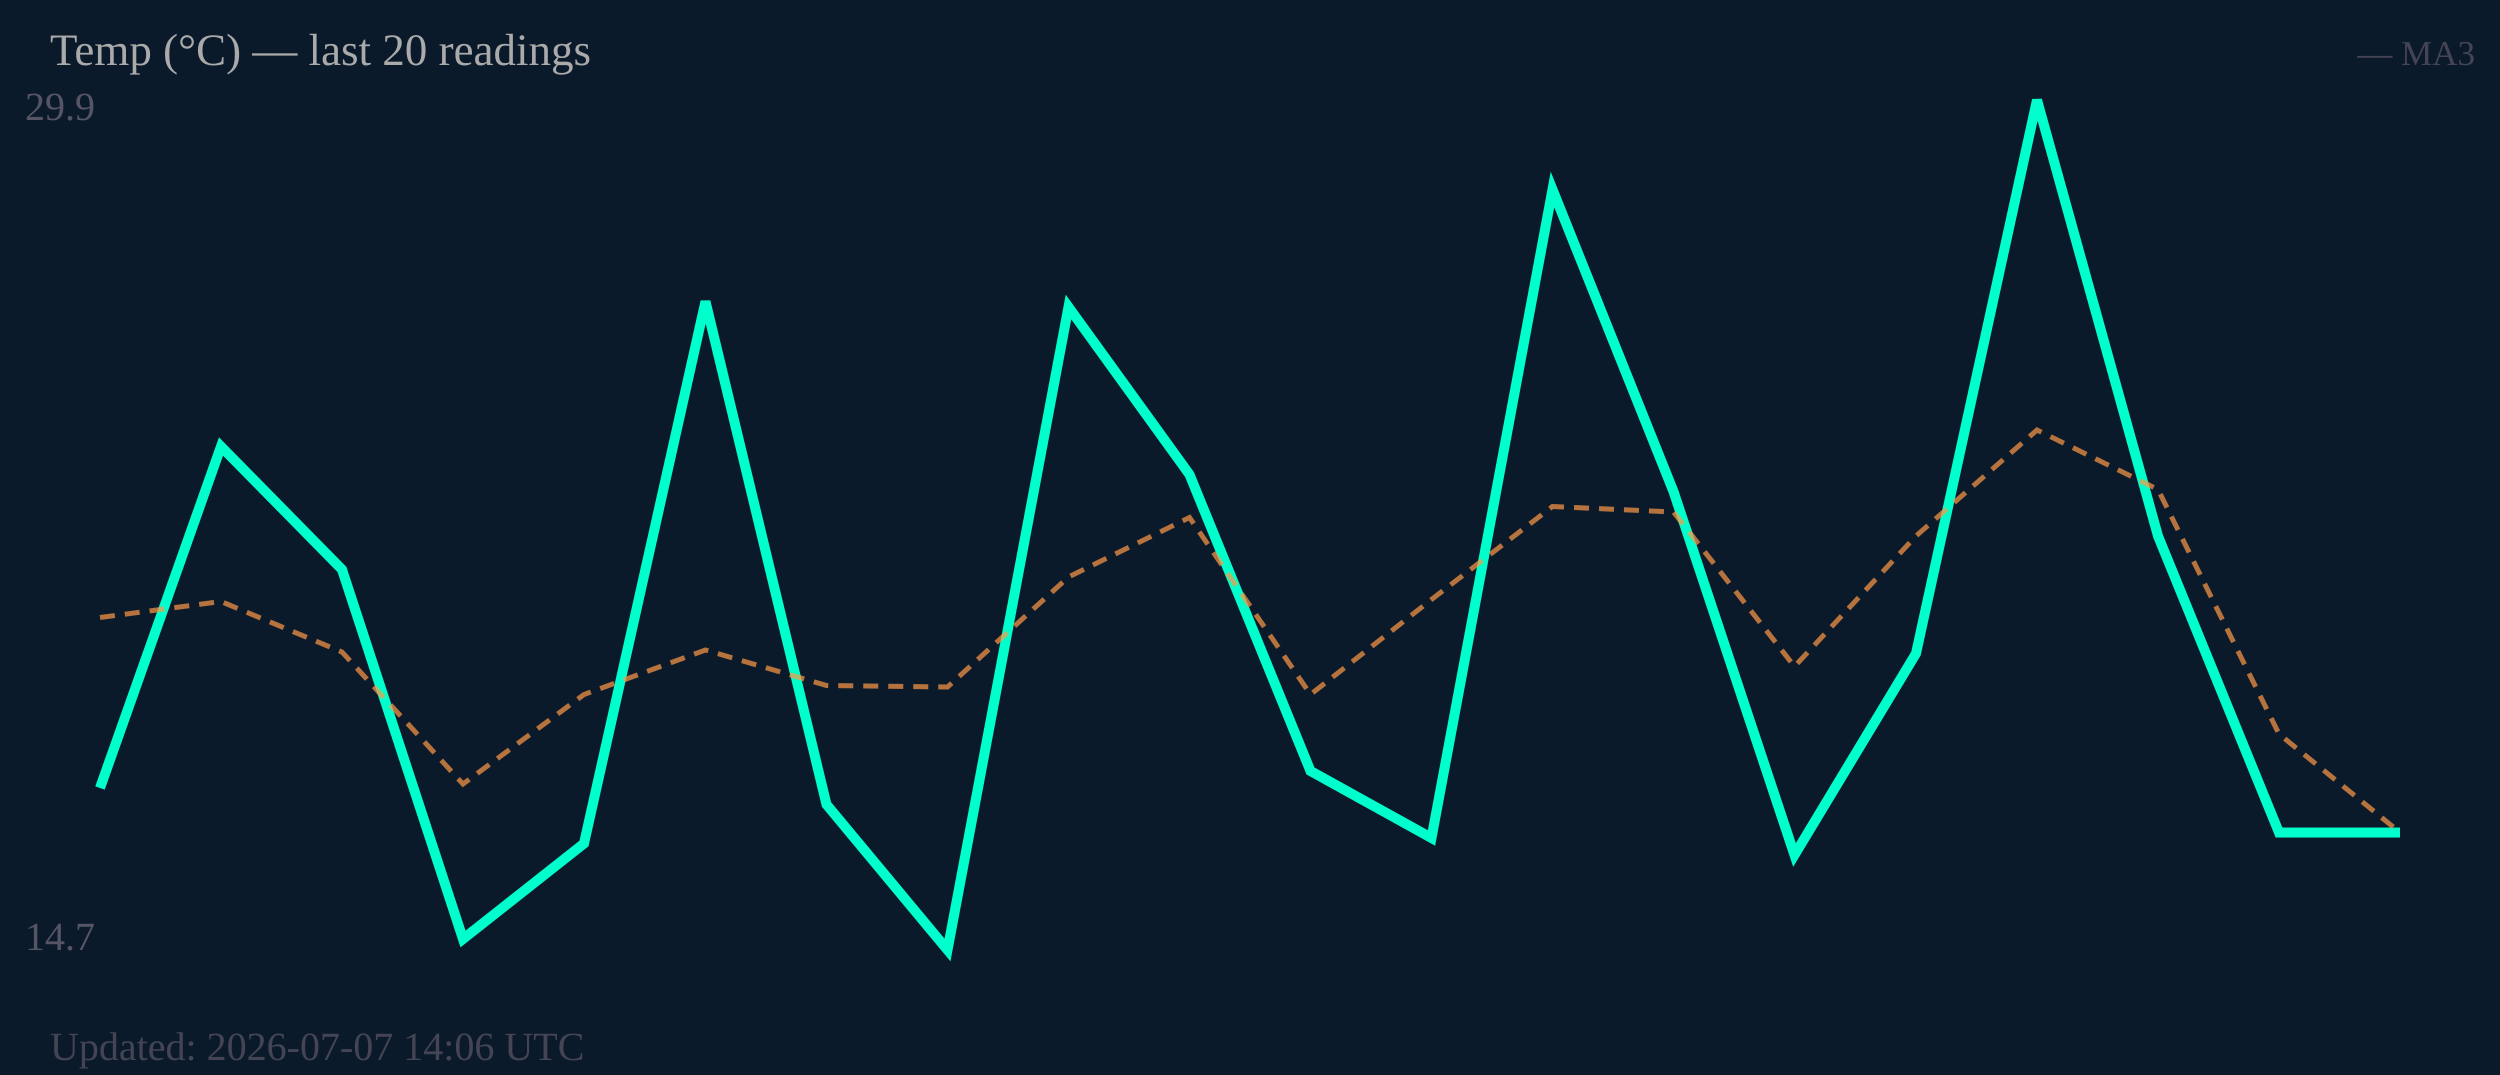
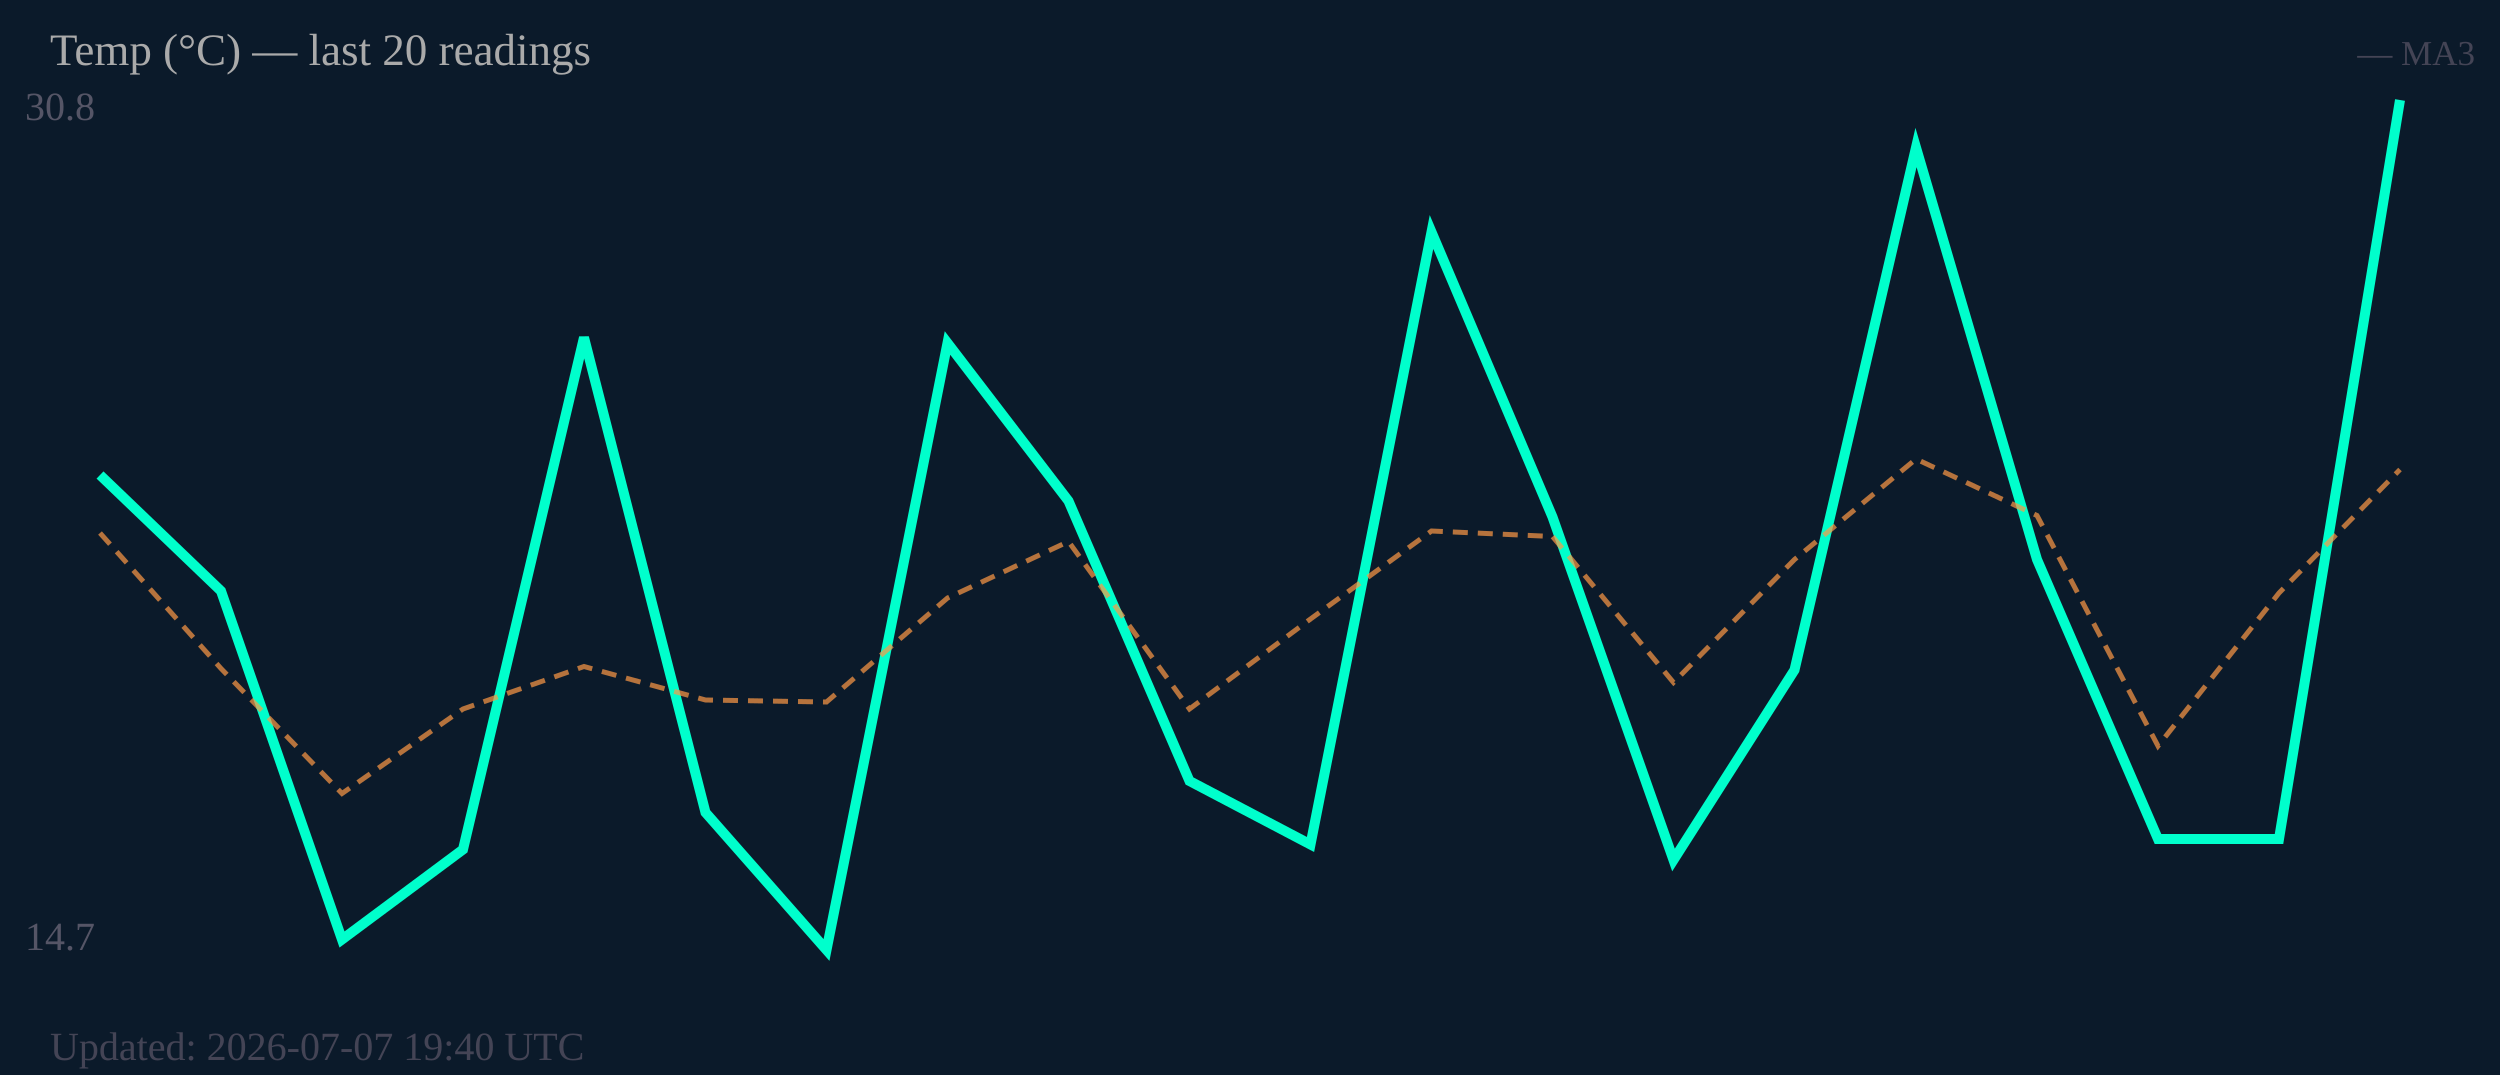
<svg xmlns="http://www.w3.org/2000/svg" width="500" height="215" viewBox="0 0 500 215">
  <rect width="500" height="215" fill="#0b1a2a" />
-   <text x="5" y="24" font-size="8" fill="#556">29.9</text>
+   <text x="5" y="24" font-size="8" fill="#556">30.8</text>
  <text x="5" y="190" font-size="8" fill="#556">14.7</text>
-   <polyline fill="none" stroke="#00ffcc" stroke-width="2" points="20.0,157.6 44.2,89.3 68.4,113.9 92.6,187.8 116.8,168.7 141.1,60.3 165.3,160.9 189.5,190.0 213.7,61.4 237.9,94.9 262.1,154.2 286.3,167.6 310.5,37.9 334.7,98.3 358.9,171.0 383.2,130.7 407.4,20.0 431.6,107.2 455.8,166.5 480.0,166.5" />
-   <polyline fill="none" stroke="#ff9944" stroke-width="1" stroke-dasharray="3,2" opacity="0.7" points="20.0,123.5 44.2,120.3 68.4,130.4 92.6,156.8 116.8,138.9 141.1,130.0 165.3,137.1 189.5,137.4 213.7,115.4 237.9,103.5 262.1,138.9 286.3,119.9 310.5,101.3 334.7,102.4 358.9,133.3 383.2,107.2 407.4,86.0 431.6,97.9 455.8,146.8 480.0,166.5" />
+   <polyline fill="none" stroke="#00ffcc" stroke-width="2" points="20.0,95.0 44.2,118.2 68.4,187.9 92.6,169.9 116.8,67.5 141.1,162.5 165.3,190.0 189.5,68.6 213.7,100.2 237.9,156.2 262.1,168.9 286.3,46.4 310.5,103.4 334.7,172.0 358.9,134.0 383.2,29.5 407.4,111.9 431.6,167.8 455.8,167.8 480.0,20.0" />
+   <polyline fill="none" stroke="#ff9944" stroke-width="1" stroke-dasharray="3,2" opacity="0.7" points="20.0,106.6 44.2,133.7 68.4,158.7 92.6,141.8 116.8,133.3 141.1,140.0 165.3,140.4 189.5,119.6 213.7,108.3 237.9,141.8 262.1,123.8 286.3,106.2 310.5,107.3 334.7,136.5 358.9,111.9 383.2,91.8 407.4,103.1 431.6,149.2 455.8,118.6 480.0,93.9" />
  <text x="10" y="13" font-size="9" fill="#aaa">Temp (°C) — last 20 readings</text>
  <text x="495" y="13" font-size="7" fill="#445" text-anchor="end">— MA3</text>
-   <text x="10" y="212" font-size="8" fill="#445">Updated: 2026-07-07 14:06 UTC</text>
+   <text x="10" y="212" font-size="8" fill="#445">Updated: 2026-07-07 19:40 UTC</text>
</svg>
